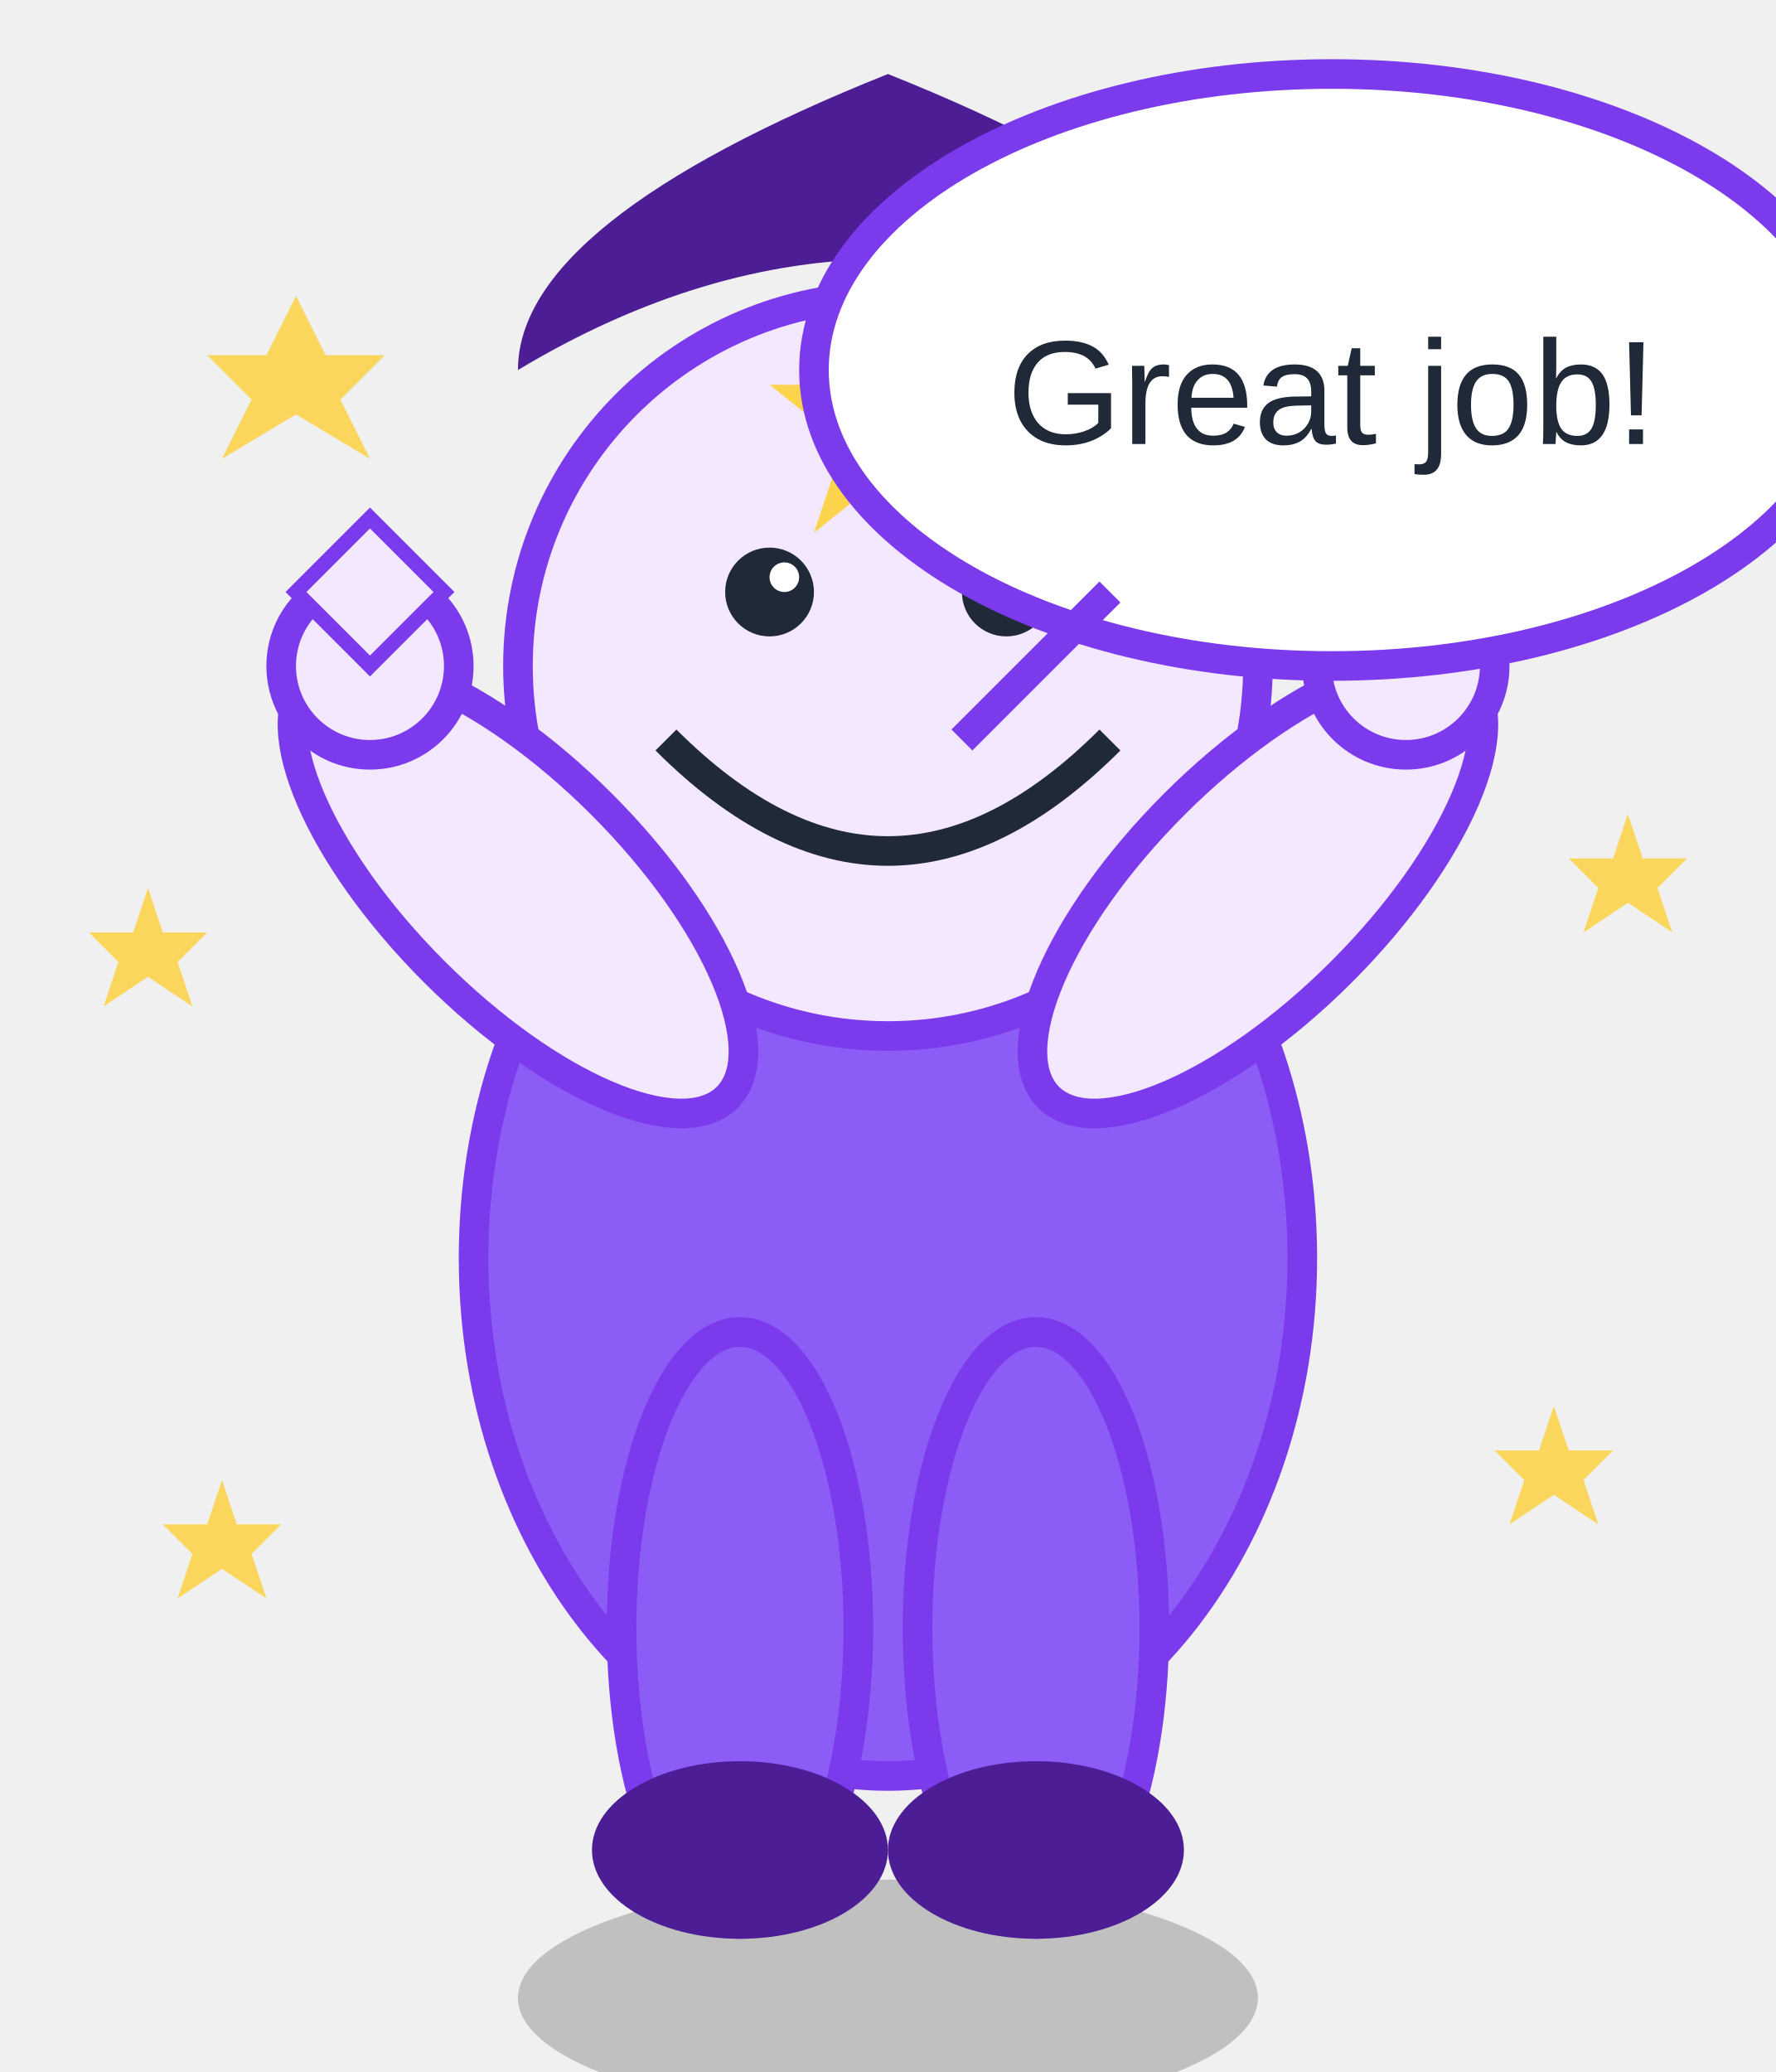
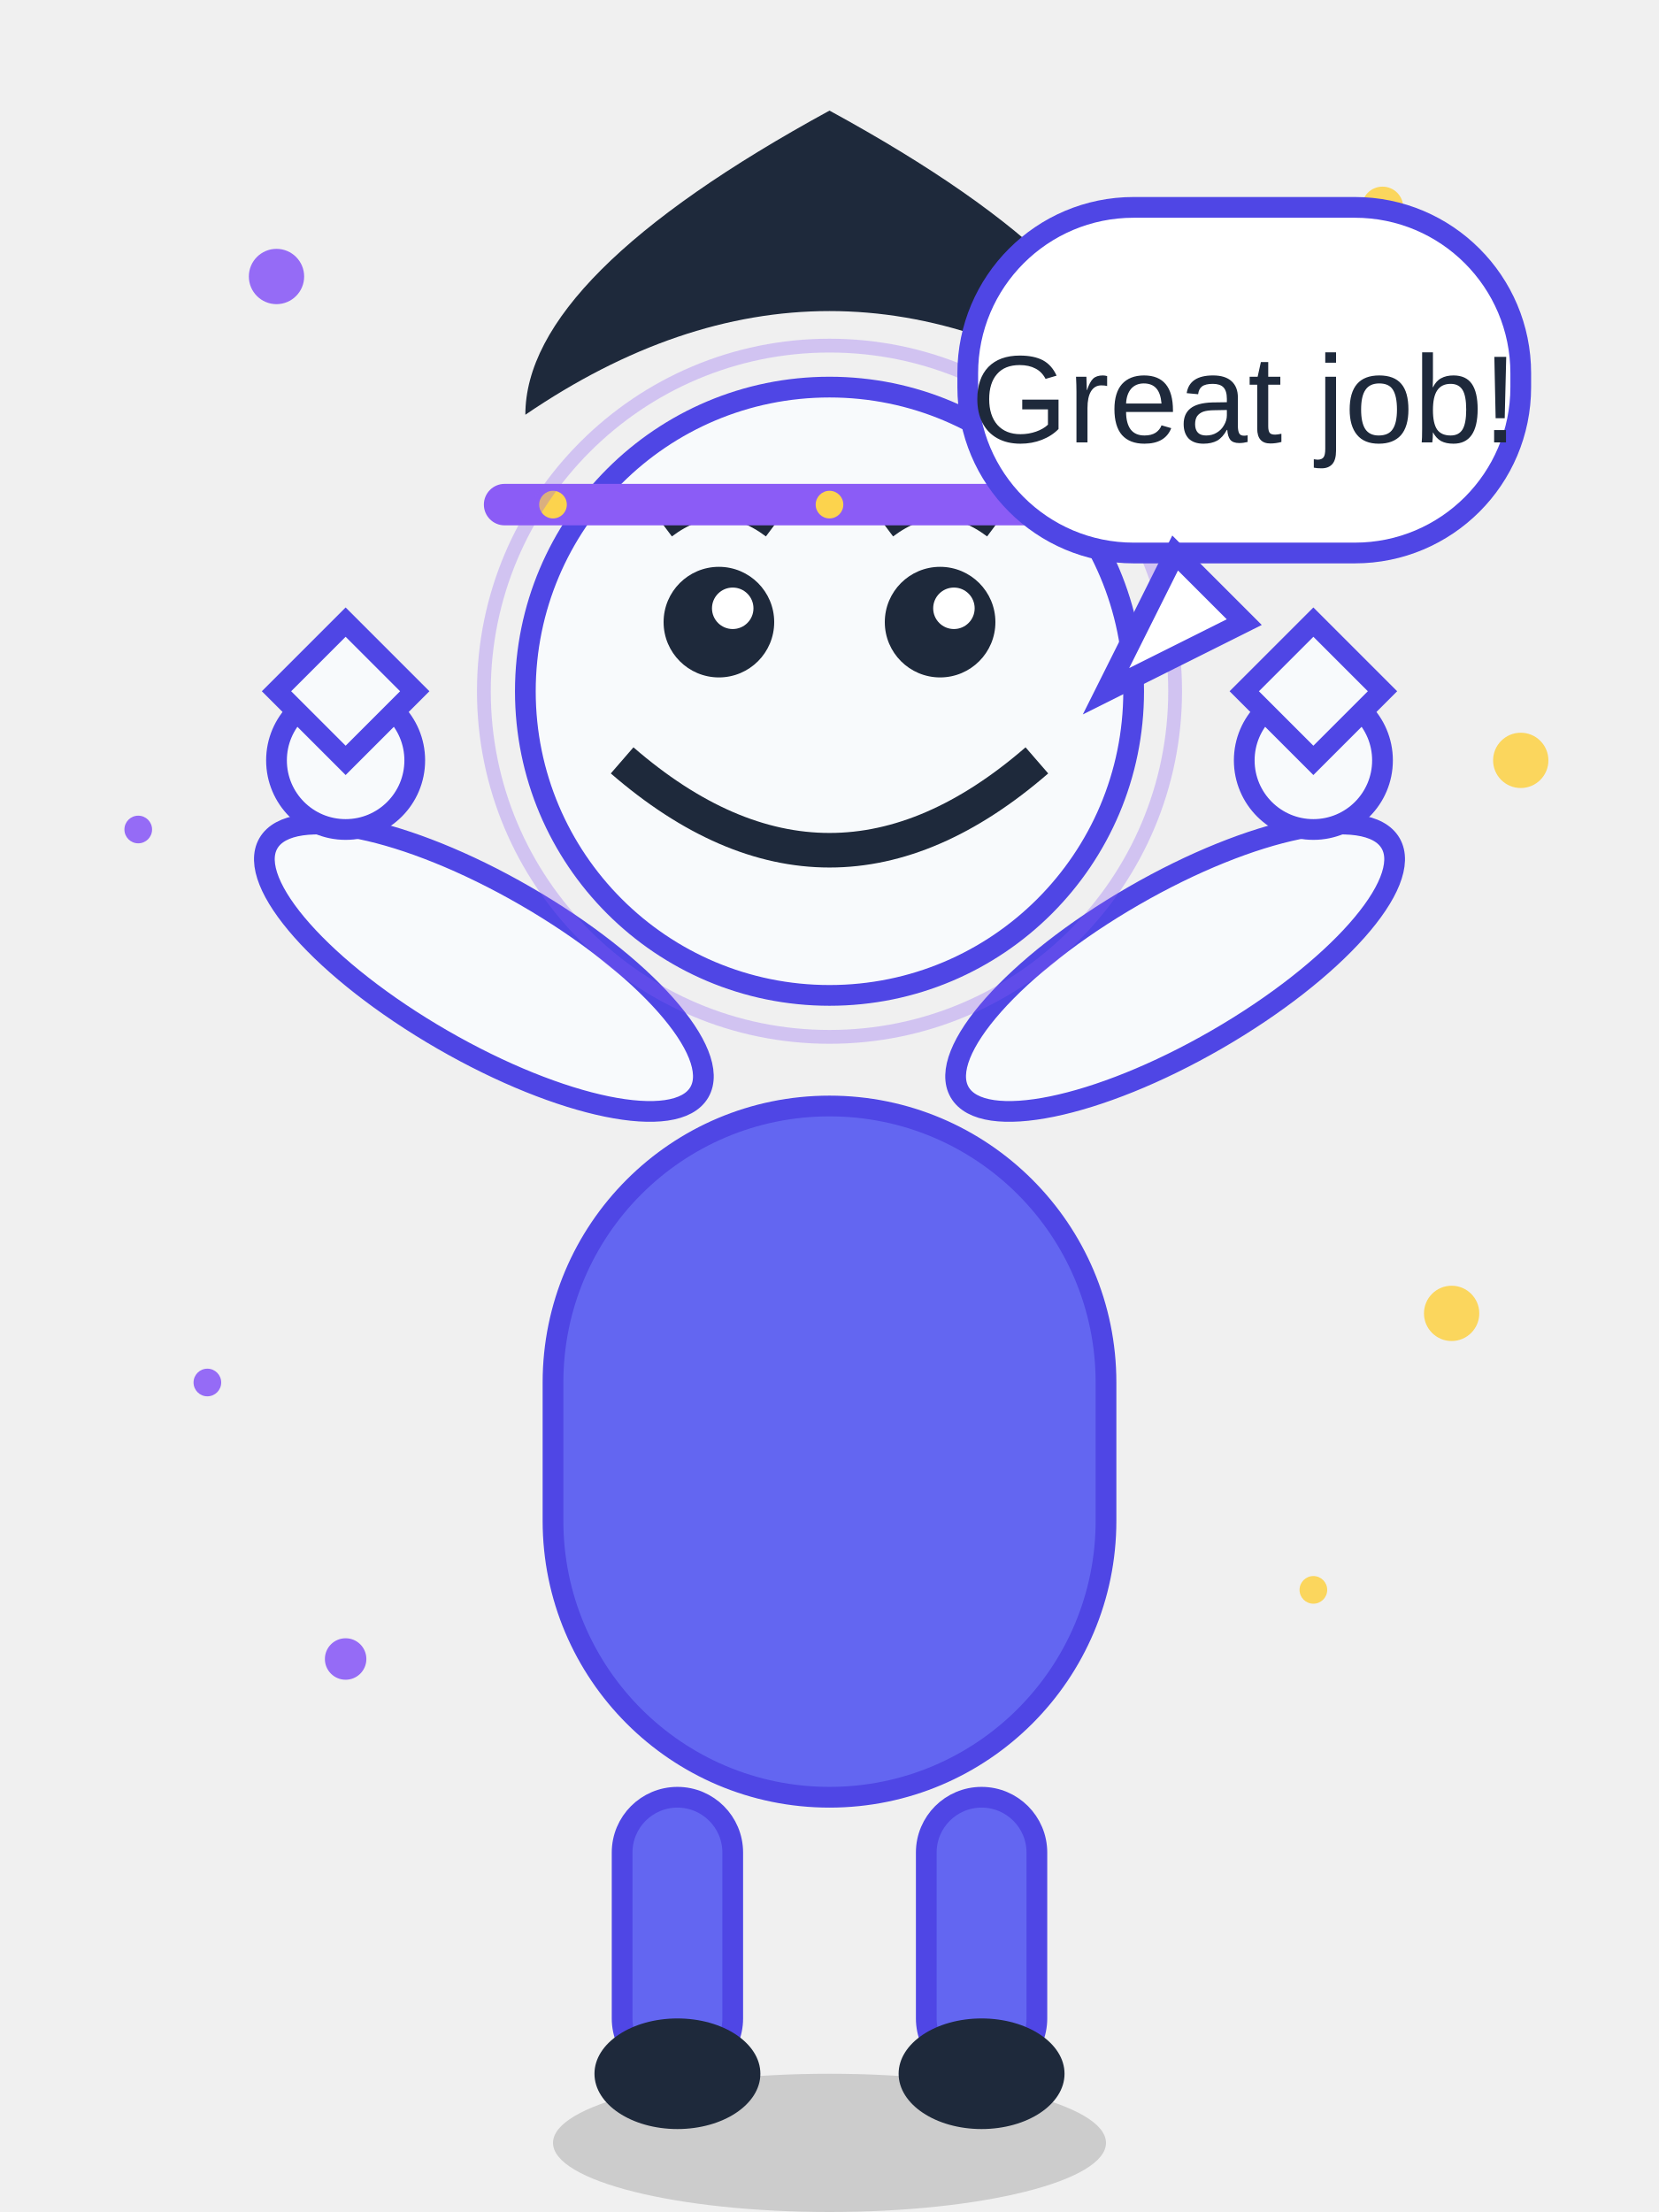
- <svg xmlns="http://www.w3.org/2000/svg" width="120" height="140" viewBox="0 0 120 140">
-   <ellipse cx="60" cy="135" rx="25" ry="8" fill="#000" opacity="0.2" />
-   <ellipse cx="60" cy="85" rx="28" ry="35" fill="#8B5CF6" stroke="#7C3AED" stroke-width="2" />
-   <circle cx="60" cy="45" r="25" fill="#F3E8FF" stroke="#7C3AED" stroke-width="2" />
-   <path d="M35 25 Q60 10 85 25 Q85 15 60 5 Q35 15 35 25" fill="#4C1D95" />
-   <circle cx="52" cy="40" r="3" fill="#1F2937" />
-   <circle cx="68" cy="40" r="3" fill="#1F2937" />
-   <circle cx="53" cy="39" r="1" fill="#FFFFFF" />
-   <circle cx="69" cy="39" r="1" fill="#FFFFFF" />
-   <path d="M45 50 Q60 65 75 50" stroke="#1F2937" stroke-width="2" fill="none" />
-   <ellipse cx="35" cy="60" rx="8" ry="20" fill="#F3E8FF" stroke="#7C3AED" stroke-width="2" transform="rotate(-45 35 60)" />
-   <ellipse cx="85" cy="60" rx="8" ry="20" fill="#F3E8FF" stroke="#7C3AED" stroke-width="2" transform="rotate(45 85 60)" />
-   <circle cx="25" cy="45" r="6" fill="#F3E8FF" stroke="#7C3AED" stroke-width="2" />
-   <circle cx="95" cy="45" r="6" fill="#F3E8FF" stroke="#7C3AED" stroke-width="2" />
-   <path d="M25 45 L20 40 L25 35 L30 40 Z" fill="#F3E8FF" stroke="#7C3AED" stroke-width="1" />
-   <path d="M95 45 L90 40 L95 35 L100 40 Z" fill="#F3E8FF" stroke="#7C3AED" stroke-width="1" />
-   <ellipse cx="50" cy="110" rx="8" ry="20" fill="#8B5CF6" stroke="#7C3AED" stroke-width="2" />
-   <ellipse cx="70" cy="110" rx="8" ry="20" fill="#8B5CF6" stroke="#7C3AED" stroke-width="2" />
-   <ellipse cx="50" cy="125" rx="10" ry="6" fill="#4C1D95" />
-   <ellipse cx="70" cy="125" rx="10" ry="6" fill="#4C1D95" />
-   <path d="M60 20 L62 26 L68 26 L63 30 L65 36 L60 32 L55 36 L57 30 L52 26 L58 26 Z" fill="#FCD34D" />
+ <svg xmlns="http://www.w3.org/2000/svg" width="120" height="160" viewBox="0 0 120 160">
+   <ellipse cx="60" cy="155" rx="20" ry="5" fill="#000" opacity="0.15" />
+   <rect x="40" y="80" width="40" height="50" rx="20" fill="#6366F1" stroke="#4F46E5" stroke-width="1.5" />
+   <circle cx="60" cy="50" r="22" fill="#F8FAFC" stroke="#4F46E5" stroke-width="1.5" />
+   <path d="M38 30 Q60 15 82 30 Q82 20 60 8 Q38 20 38 30" fill="#1E293B" />
+   <circle cx="52" cy="45" r="4" fill="#1E293B" />
+   <circle cx="68" cy="45" r="4" fill="#1E293B" />
+   <circle cx="53" cy="44" r="1.5" fill="#FFFFFF" />
+   <circle cx="69" cy="44" r="1.5" fill="#FFFFFF" />
+   <path d="M48 38 Q52 35 56 38" stroke="#1E293B" stroke-width="2" fill="none" />
+   <path d="M64 38 Q68 35 72 38" stroke="#1E293B" stroke-width="2" fill="none" />
+   <path d="M45 55 Q60 68 75 55" stroke="#1E293B" stroke-width="2.5" fill="none" />
+   <ellipse cx="35" cy="70" rx="6" ry="18" fill="#F8FAFC" stroke="#4F46E5" stroke-width="1.5" transform="rotate(-60 35 70)" />
+   <ellipse cx="85" cy="70" rx="6" ry="18" fill="#F8FAFC" stroke="#4F46E5" stroke-width="1.5" transform="rotate(60 85 70)" />
+   <circle cx="25" cy="55" r="5" fill="#F8FAFC" stroke="#4F46E5" stroke-width="1.5" />
+   <circle cx="95" cy="55" r="5" fill="#F8FAFC" stroke="#4F46E5" stroke-width="1.5" />
+   <path d="M25 55 L20 50 L25 45 L30 50 Z" fill="#F8FAFC" stroke="#4F46E5" stroke-width="1.5" />
+   <path d="M95 55 L90 50 L95 45 L100 50 Z" fill="#F8FAFC" stroke="#4F46E5" stroke-width="1.5" />
+   <rect x="45" y="130" width="8" height="20" rx="4" fill="#6366F1" stroke="#4F46E5" stroke-width="1.5" />
+   <rect x="67" y="130" width="8" height="20" rx="4" fill="#6366F1" stroke="#4F46E5" stroke-width="1.5" />
+   <ellipse cx="49" cy="150" rx="6" ry="4" fill="#1E293B" />
+   <ellipse cx="71" cy="150" rx="6" ry="4" fill="#1E293B" />
+   <rect x="35" y="35" width="50" height="3" rx="1.5" fill="#8B5CF6" />
+   <circle cx="40" cy="36.5" r="1" fill="#FCD34D" />
+   <circle cx="60" cy="36.5" r="1" fill="#FCD34D" />
+   <circle cx="80" cy="36.5" r="1" fill="#FCD34D" />
+   <circle cx="60" cy="50" r="25" fill="none" stroke="#8B5CF6" stroke-width="1" opacity="0.3" />
  <g opacity="0.9">
-     <path d="M20 20 L22 24 L26 24 L23 27 L25 31 L20 28 L15 31 L17 27 L14 24 L18 24 Z" fill="#FCD34D" />
-     <path d="M100 15 L101 18 L104 18 L102 20 L103 23 L100 21 L97 23 L98 20 L96 18 L99 18 Z" fill="#FCD34D" />
-     <path d="M10 60 L11 63 L14 63 L12 65 L13 68 L10 66 L7 68 L8 65 L6 63 L9 63 Z" fill="#FCD34D" />
-     <path d="M110 55 L111 58 L114 58 L112 60 L113 63 L110 61 L107 63 L108 60 L106 58 L109 58 Z" fill="#FCD34D" />
-     <path d="M15 100 L16 103 L19 103 L17 105 L18 108 L15 106 L12 108 L13 105 L11 103 L14 103 Z" fill="#FCD34D" />
-     <path d="M105 95 L106 98 L109 98 L107 100 L108 103 L105 101 L102 103 L103 100 L101 98 L104 98 Z" fill="#FCD34D" />
+     <circle cx="20" cy="20" r="2" fill="#8B5CF6" />
+     <circle cx="100" cy="15" r="1.5" fill="#FCD34D" />
+     <circle cx="10" cy="60" r="1" fill="#8B5CF6" />
+     <circle cx="110" cy="55" r="2" fill="#FCD34D" />
+     <circle cx="15" cy="100" r="1" fill="#8B5CF6" />
+     <circle cx="105" cy="95" r="2" fill="#FCD34D" />
+     <circle cx="25" cy="120" r="1.5" fill="#8B5CF6" />
+     <circle cx="95" cy="115" r="1" fill="#FCD34D" />
  </g>
  <g id="speech-bubble">
-     <ellipse cx="90" cy="25" rx="35" ry="20" fill="#FFFFFF" stroke="#7C3AED" stroke-width="2" />
-     <path d="M75 40 L65 50 L70 45 Z" fill="#FFFFFF" stroke="#7C3AED" stroke-width="2" />
-     <text x="90" y="30" text-anchor="middle" font-family="Arial, sans-serif" font-size="10" fill="#1F2937">Great job!</text>
+     <rect x="70" y="15" width="40" height="25" rx="12" fill="#FFFFFF" stroke="#4F46E5" stroke-width="1.5" />
+     <path d="M85 40 L80 50 L90 45 Z" fill="#FFFFFF" stroke="#4F46E5" stroke-width="1.5" />
+     <text x="90" y="32" text-anchor="middle" font-family="Arial, sans-serif" font-size="9" fill="#1E293B">Great job!</text>
  </g>
</svg>
